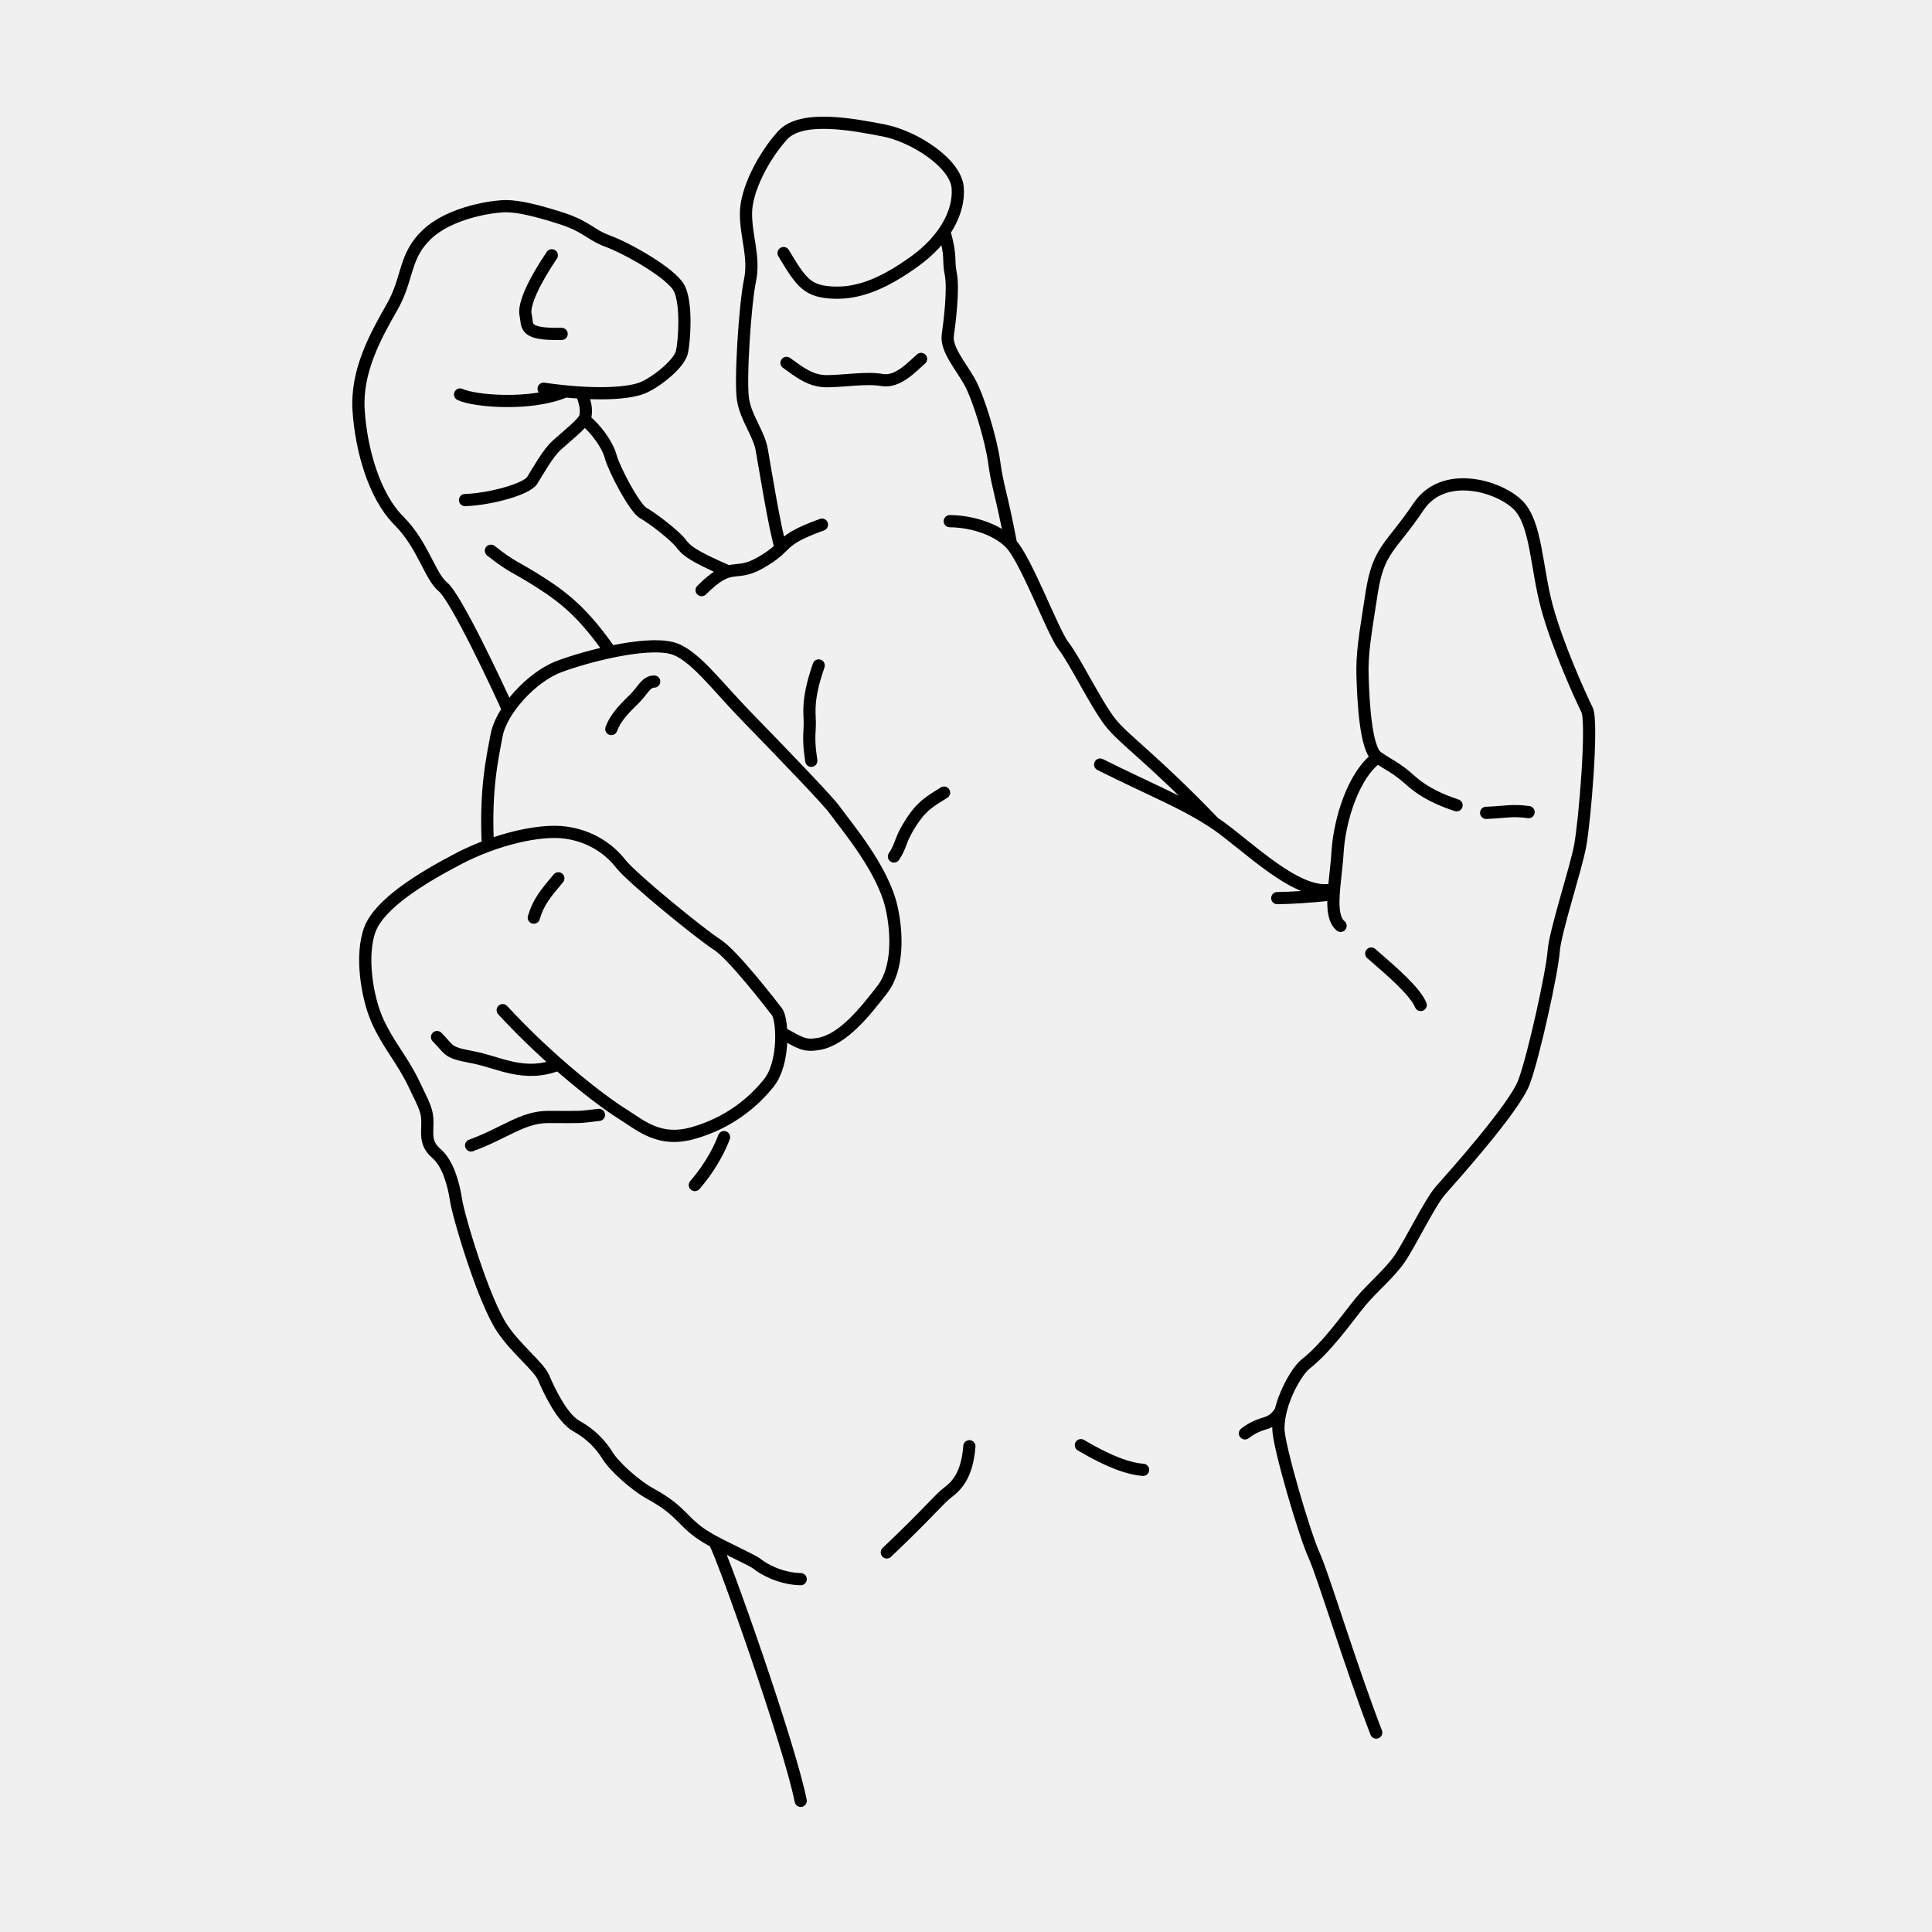
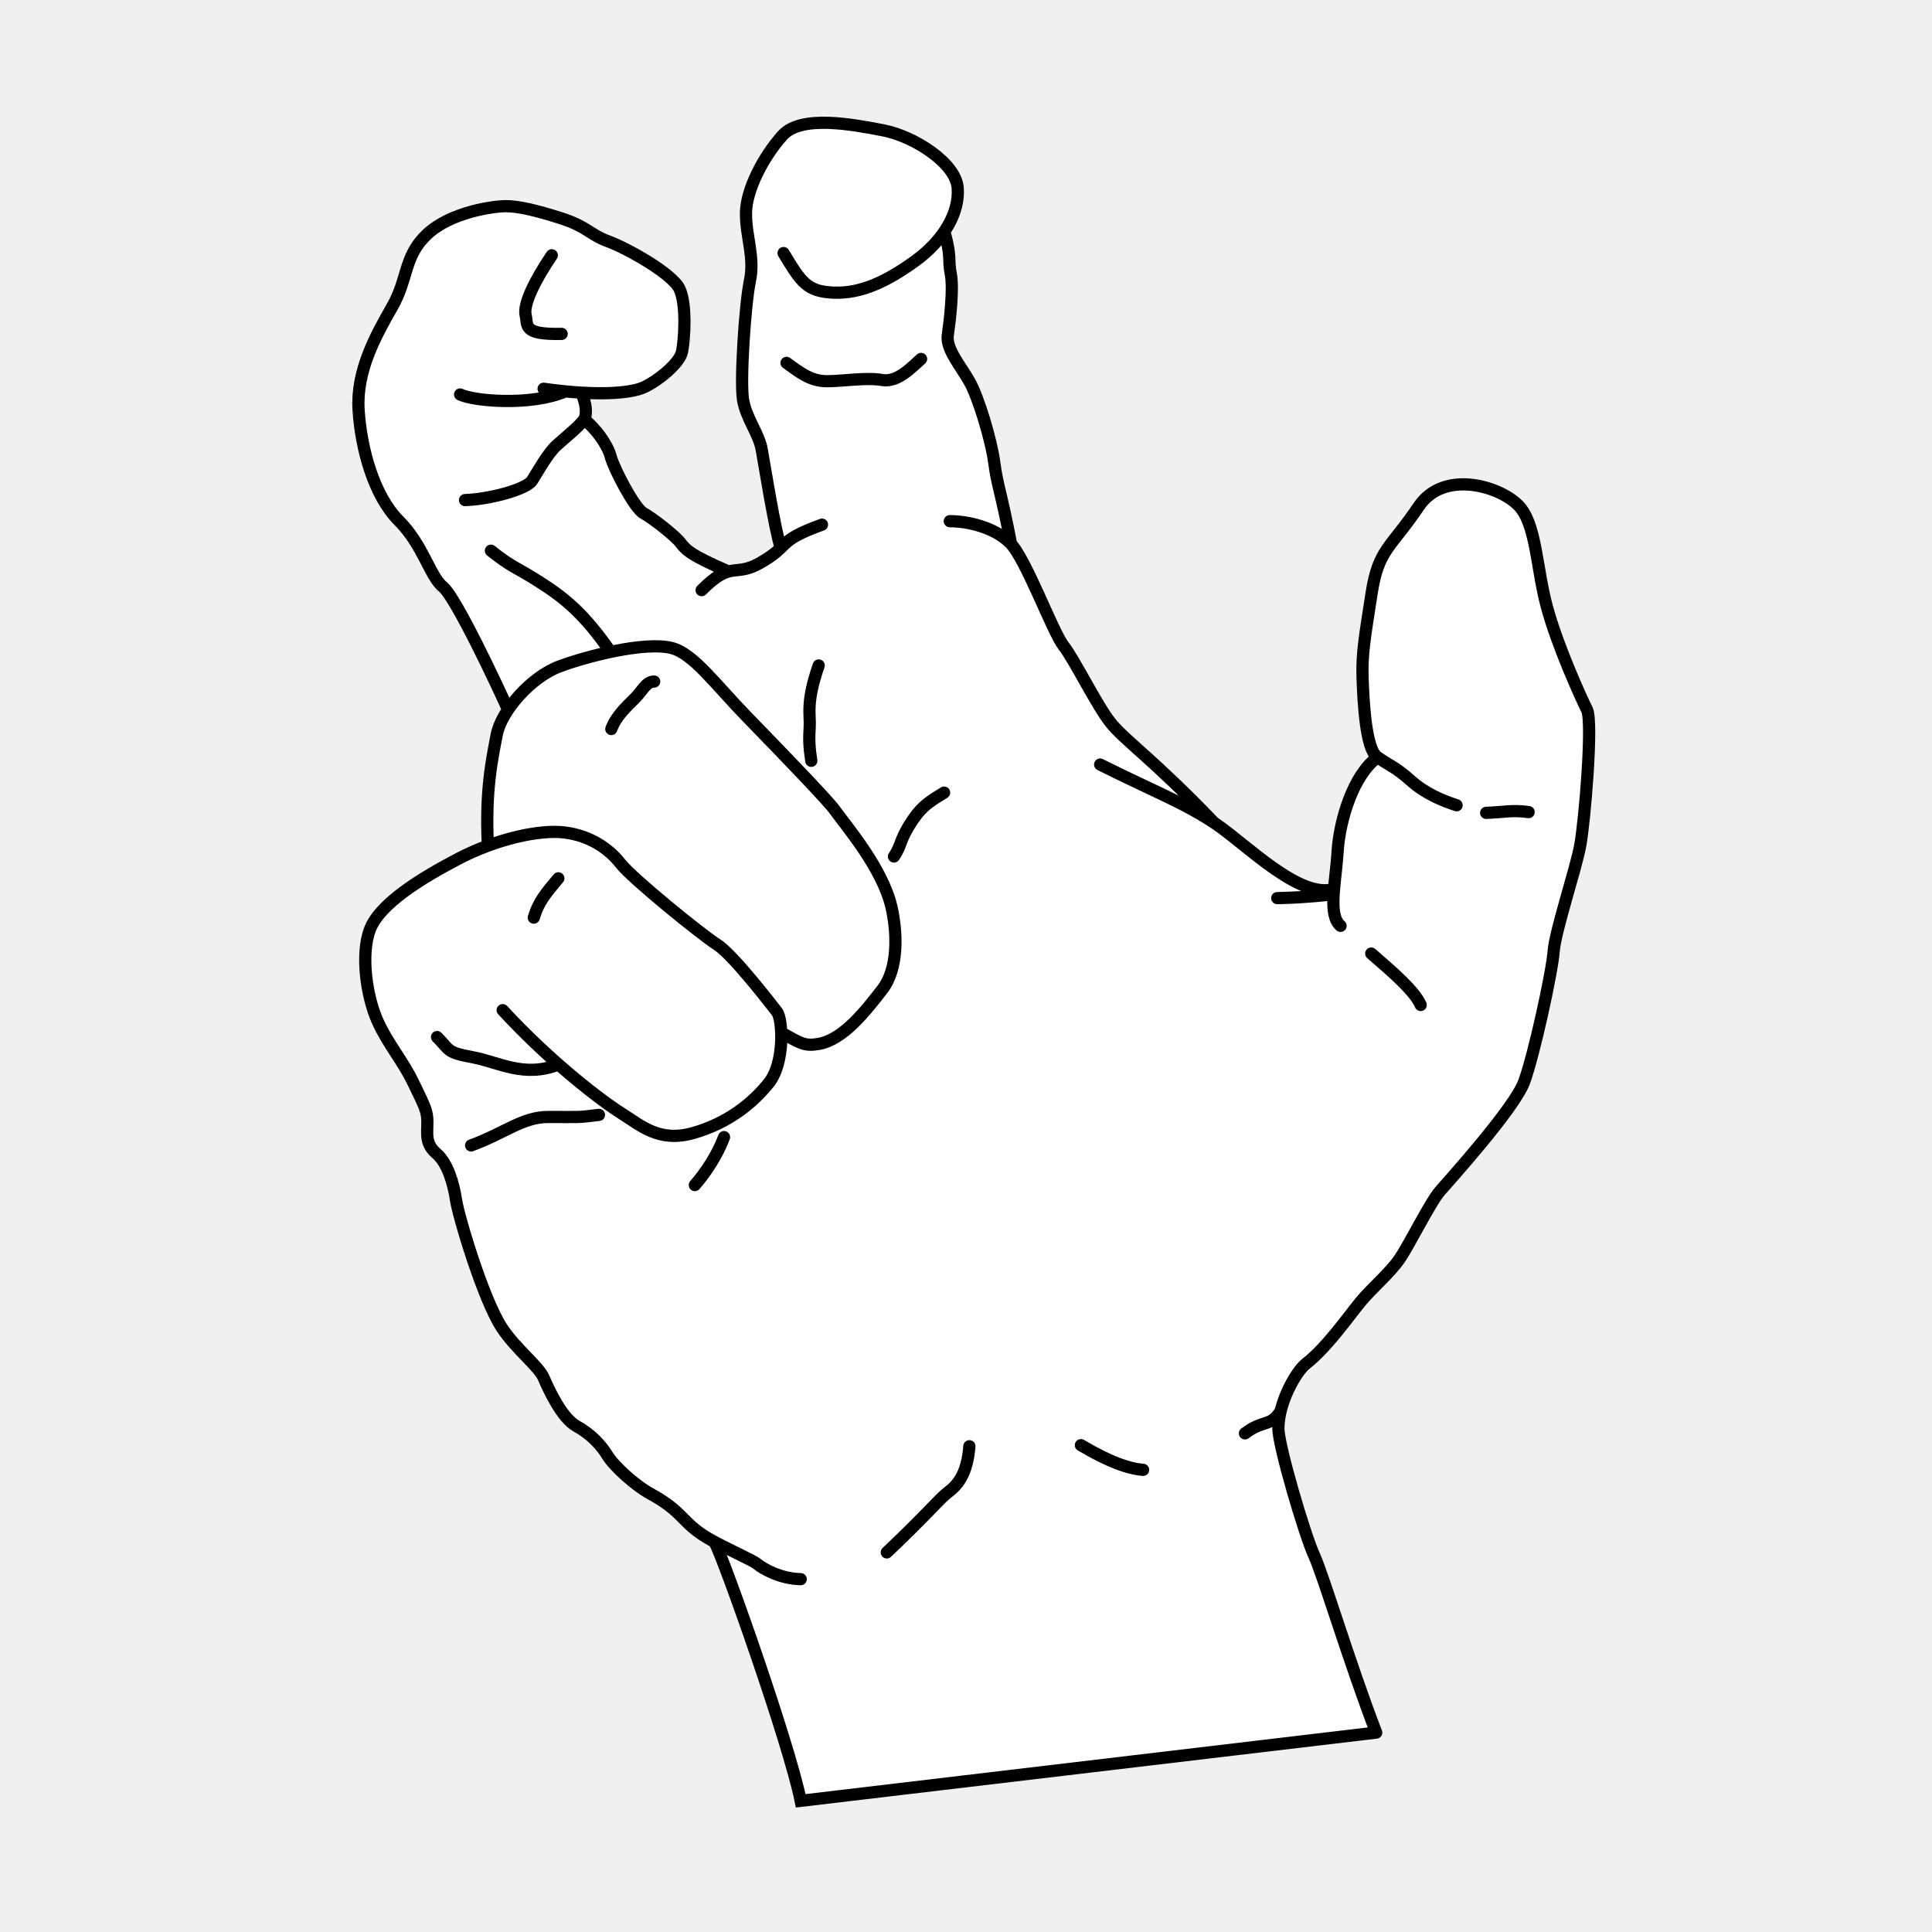
- <svg xmlns="http://www.w3.org/2000/svg" height="285" style="background-color:white" width="285">
-   <path d="m 105.392,227.449 c 1.252,2.078 11.046,29.812 12.724,38.201 m 65.535,-54.205 c 2.689,-2.056 3.746,-0.892 5.264,-3.293 m -29.466,5.033 c 4.271,2.531 7.118,3.48 9.175,3.638 m -37.806,12.18 c 6.169,-5.853 7.751,-7.909 9.016,-8.858 1.265,-0.949 2.847,-2.531 3.164,-6.802 m -40.498,-38.53 c 2.665,-3.075 3.895,-5.945 4.305,-7.072 m -37.31,1.23 c 5.022,-1.845 7.584,-4.202 11.377,-4.202 5.126,0 4.1,0.102 7.482,-0.307 m -23.882,-11.48 c 1.947,1.948 1.332,2.255 5.227,2.972 3.895,0.718 7.546,3.074 12.69,1.076 m 56.877,-40.106 c -2.102,1.268 -2.754,1.812 -3.479,2.573 -0.725,0.761 -1.776,2.319 -2.392,3.588 -0.616,1.268 -0.689,2.029 -1.522,3.262 M 120.771,98.167 c -1.932,5.555 -1.208,7.246 -1.328,9.058 -0.121,1.812 -0.075,2.963 0.235,5.005 m -40.935,23.134 c 0.725,-2.415 1.812,-3.623 3.623,-5.797 m 7.814,-22.025 c 0.683,-1.879 2.264,-3.318 3.459,-4.513 1.196,-1.196 1.665,-2.489 2.86,-2.489 M 72.418,81.24 c 3.245,2.562 3.416,2.22 7.173,4.612 3.758,2.391 6.61,4.741 10.478,10.313 M 71.971,124.749 c -0.407,-8.154 0.618,-12.766 1.301,-16.352 0.683,-3.587 5.124,-8.54 9.223,-10.077 4.099,-1.537 12.629,-3.717 16.567,-2.733 3.204,0.801 6.448,5.35 11.077,10.106 5.941,6.104 12.046,12.462 13.006,13.806 1.708,2.391 7.064,8.604 8.369,14.347 0.854,3.758 1.025,9.052 -1.366,12.127 -2.391,3.074 -5.728,7.406 -9.394,8.027 -2.13,0.361 -2.656,-0.116 -5.512,-1.68 m -41.087,-3.307 c 7.005,7.609 14.613,13.406 17.512,15.217 2.899,1.812 5.555,4.348 10.628,2.899 5.072,-1.449 8.696,-4.348 11.111,-7.367 2.415,-3.019 2.053,-9.42 1.208,-10.507 -0.845,-1.087 -6.522,-8.454 -8.816,-9.903 -2.295,-1.449 -12.56,-9.782 -14.251,-11.956 -1.691,-2.174 -4.469,-4.106 -8.212,-4.589 -3.744,-0.483 -10.145,0.966 -15.7,3.865 -5.555,2.899 -11.594,6.642 -13.043,10.386 -1.449,3.744 -0.483,10.024 1.087,13.526 1.57,3.502 3.623,5.676 5.314,9.179 1.691,3.502 2.053,4.106 2.053,5.797 0,1.691 -0.362,3.14 1.328,4.589 1.691,1.449 2.536,4.469 2.899,6.884 0.362,2.415 4.015,14.674 6.763,18.84 2.067,3.134 5.435,5.676 6.159,7.367 0.725,1.691 2.657,5.918 4.831,7.126 2.174,1.208 3.623,2.778 4.589,4.348 0.966,1.57 3.985,4.348 6.401,5.676 4.831,2.657 4.469,4.106 8.212,6.401 2.127,1.304 6.698,3.285 7.475,3.922 0.86,0.706 3.394,2.177 6.413,2.237 M 68.598,73.771 c 3.623,-0.121 9.058,-1.57 9.903,-2.899 0.845,-1.328 2.295,-3.985 3.623,-5.193 1.328,-1.208 4.106,-3.382 4.227,-4.227 0.121,-0.845 0.195,-1.5 -0.567,-3.528 m -17.911,0.267 c 1.932,0.966 10.403,1.745 15.527,-0.456 M 81.4,37.66 c -2.536,3.744 -4.227,7.246 -3.865,8.816 0.362,1.57 -0.483,2.899 5.314,2.778 m -2.657,8.092 c 7.609,1.087 12.802,0.725 14.855,-0.242 2.053,-0.966 5.193,-3.502 5.555,-5.193 0.362,-1.691 0.725,-7.005 -0.362,-9.299 -1.087,-2.295 -7.85,-6.039 -10.507,-7.005 -2.657,-0.966 -3.14,-2.174 -6.884,-3.382 -3.744,-1.208 -6.401,-1.812 -8.212,-1.812 -1.812,0 -8.092,0.845 -11.594,4.106 -3.502,3.261 -2.778,6.522 -5.193,10.749 -2.415,4.227 -5.314,9.42 -4.952,15.217 0.362,5.797 2.295,12.681 5.918,16.304 3.623,3.623 4.589,8.212 6.522,9.782 1.932,1.57 8.161,14.857 9.61,18.118 M 107.462,84.307 c -5.652,-2.445 -6.255,-3.169 -7.101,-4.256 -0.845,-1.087 -4.106,-3.623 -5.435,-4.348 -1.328,-0.725 -4.348,-6.522 -4.831,-8.333 -0.483,-1.812 -2.235,-4.183 -3.926,-5.512 m 35.085,15.536 c -6.895,2.507 -4.469,3.019 -9.179,5.676 -3.77,2.127 -4.106,-0.483 -8.575,3.985 m 12.525,-33.524 c 2.023,1.456 3.569,2.703 5.964,2.703 2.391,0 5.806,-0.589 8.133,-0.176 2.333,0.414 4.481,-2.011 5.752,-3.11 m 13.27,27.288 c -1.448,-7.585 -2.032,-8.607 -2.47,-11.964 -0.438,-3.357 -2.335,-9.632 -3.649,-11.967 -1.313,-2.335 -3.503,-4.816 -3.211,-6.859 0.292,-2.043 0.876,-6.859 0.438,-9.049 -0.438,-2.189 0.146,-2.403 -0.948,-6.237 m 39.793,87.202 c -9.072,-9.452 -13.304,-12.225 -15.348,-14.852 -2.043,-2.627 -5.254,-9.195 -6.859,-11.238 -1.605,-2.043 -5.546,-12.843 -7.881,-15.178 -2.335,-2.335 -6.276,-3.211 -8.903,-3.211 M 115.588,37.332 c 2.627,4.378 3.503,5.692 7.443,5.838 3.941,0.146 7.735,-1.605 11.967,-4.67 4.232,-3.065 6.568,-7.151 6.276,-10.8 -0.292,-3.649 -6.422,-7.589 -10.946,-8.465 -4.524,-0.876 -12.113,-2.335 -14.886,0.73 -2.773,3.065 -5.4,8.027 -5.4,11.53 0,3.503 1.313,6.422 0.584,9.924 -0.73,3.503 -1.459,14.74 -1.022,17.513 0.438,2.773 2.335,4.962 2.773,7.443 0.438,2.481 1.917,11.68 2.793,14.453 m 73.244,51.66 c 2.049,-0.044 4.349,-0.138 8.318,-0.566 m -34.442,-19.136 c 7.589,3.795 12.551,5.692 17.076,8.757 4.524,3.065 12.374,11.153 17.425,9.59 m 6.433,-19.43 c -3.572,2.543 -5.615,9.257 -5.907,13.927 -0.292,4.67 -1.459,9.34 0.438,10.946 m 4.524,4.086 c 3.211,2.773 6.422,5.546 7.297,7.589 m -6.564,107.333 c -3.915,-10.179 -7.83,-23.265 -9.172,-26.173 -1.342,-2.908 -5.257,-16.104 -5.257,-18.679 0,-3.92 2.668,-8.46 4.018,-9.516 3.192,-2.498 6.282,-6.978 8.122,-9.206 1.626,-1.969 4.302,-4.208 5.756,-6.333 1.454,-2.125 4.474,-8.277 5.928,-9.955 1.454,-1.678 10.962,-12.192 12.416,-16.107 1.454,-3.915 4.139,-16.219 4.362,-19.239 0.224,-3.02 3.244,-12.036 3.915,-15.615 0.671,-3.579 1.901,-18.276 1.007,-20.066 -0.895,-1.79 -4.362,-9.396 -5.928,-15.212 -1.566,-5.816 -1.541,-12.31 -4.25,-14.988 -2.908,-2.874 -11.01,-5.191 -14.653,0.224 -4.139,6.152 -5.928,6.264 -6.935,12.751 -1.007,6.487 -1.454,8.948 -1.342,12.416 0.112,3.467 0.447,10.514 2.125,11.745 1.678,1.23 2.684,1.454 4.922,3.467 2.237,2.013 4.81,3.02 6.823,3.691 m 4.362,1.119 c 2.908,-0.112 3.803,-0.447 6.264,-0.112" style="fill:none;stroke:#000000;stroke-width:1.8;stroke-linecap:round;stroke-miterlimit:4;stroke-opacity:1;stroke-dasharray:none;display:inline" />
+ <svg xmlns="http://www.w3.org/2000/svg" height="285" width="285" version="1.1" id="svg1">
+   <defs id="defs1" />
+   <path style="background-color:white;fill:#ffffff" d="m 118.522,265.672 -12.673,-37.745 -11.488,-8.388 -8.752,-8.844 -4.832,-5.744 -3.556,-5.197 -5.197,-7.202 -6.291,-21.243 -3.009,-4.012 -0.274,-4.559 -8.297,-15.043 0.547,-11.943 8.114,-6.382 9.208,-5.288 1.185,-17.414 1.459,-2.826 -8.752,-16.775 -2.462,-2.37 -3.191,-6.382 -4.103,-4.65 -3.829,-14.679 6.838,-16.775 2.826,-7.476 11.488,-4.741 10.758,2.553 15.864,9.299 0.912,10.667 -5.744,4.741 -9.391,0.638 1.094,5.288 3.556,3.829 3.191,8.297 5.379,2.917 5.106,5.106 6.2,1.094 4.65,-4.194 -3.464,-16.867 -2.553,-4.285 2.006,-22.246 -1.094,-6.838 5.47,-10.393 5.47,-1.732 12.764,2.279 6.655,4.741 0.638,6.564 -1.915,3.373 1.823,8.57 -1.185,8.205 4.65,7.476 5.288,21.972 9.026,17.596 5.47,8.57 15.955,14.861 9.664,7.567 6.929,1.915 1.368,-12.126 4.65,-8.114 -1.915,-9.938 1.732,-16.228 6.291,-10.393 5.379,-3.373 9.117,1.915 2.826,6.564 2.553,11.852 5.744,13.858 -1.276,19.602 -4.103,14.223 -4.65,21.06 -13.493,17.231 -5.926,9.755 -14.861,16.684 -1.368,7.567 2.644,11.67 11.943,32.274 z" id="path2" />
+   <path d="m 183.651,211.445 c 2.689,-2.056 3.746,-0.892 5.264,-3.293 m -29.466,5.033 c 4.271,2.531 7.118,3.48 9.175,3.638 m -37.806,12.18 c 6.169,-5.853 7.751,-7.909 9.016,-8.858 1.265,-0.949 2.847,-2.531 3.164,-6.802 m -40.498,-38.53 c 2.665,-3.075 3.895,-5.945 4.305,-7.072 m -37.31,1.23 c 5.022,-1.845 7.584,-4.202 11.377,-4.202 5.126,0 4.1,0.102 7.482,-0.307 m -23.882,-11.48 c 1.947,1.948 1.332,2.255 5.227,2.972 3.895,0.718 7.546,3.074 12.69,1.076 m 56.877,-40.106 c -2.102,1.268 -2.754,1.812 -3.479,2.573 -0.725,0.761 -1.776,2.319 -2.392,3.588 -0.616,1.268 -0.689,2.029 -1.522,3.262 M 120.771,98.167 c -1.932,5.555 -1.208,7.246 -1.328,9.058 -0.121,1.812 -0.075,2.963 0.235,5.005 m -40.935,23.134 c 0.725,-2.415 1.812,-3.623 3.623,-5.797 m 7.814,-22.025 c 0.683,-1.879 2.264,-3.318 3.459,-4.513 1.196,-1.196 1.665,-2.489 2.86,-2.489 M 72.418,81.24 c 3.245,2.562 3.416,2.22 7.173,4.612 3.758,2.391 6.61,4.741 10.478,10.313 M 71.971,124.749 c -0.407,-8.154 0.618,-12.766 1.301,-16.352 0.683,-3.587 5.124,-8.54 9.223,-10.077 4.099,-1.537 12.629,-3.717 16.567,-2.733 3.204,0.801 6.448,5.35 11.077,10.106 5.941,6.104 12.046,12.462 13.006,13.806 1.708,2.391 7.064,8.604 8.369,14.347 0.854,3.758 1.025,9.052 -1.366,12.127 -2.391,3.074 -5.728,7.406 -9.394,8.027 -2.13,0.361 -2.656,-0.116 -5.512,-1.68 m -41.087,-3.307 c 7.005,7.609 14.613,13.406 17.512,15.217 2.899,1.812 5.555,4.348 10.628,2.899 5.072,-1.449 8.696,-4.348 11.111,-7.367 2.415,-3.019 2.053,-9.42 1.208,-10.507 -0.845,-1.087 -6.522,-8.454 -8.816,-9.903 -2.295,-1.449 -12.56,-9.782 -14.251,-11.956 -1.691,-2.174 -4.469,-4.106 -8.212,-4.589 -3.744,-0.483 -10.145,0.966 -15.7,3.865 -5.555,2.899 -11.594,6.642 -13.043,10.386 -1.449,3.744 -0.483,10.024 1.087,13.526 1.57,3.502 3.623,5.676 5.314,9.179 1.691,3.502 2.053,4.106 2.053,5.797 0,1.691 -0.362,3.14 1.328,4.589 1.691,1.449 2.536,4.469 2.899,6.884 0.362,2.415 4.015,14.674 6.763,18.84 2.067,3.134 5.435,5.676 6.159,7.367 0.725,1.691 2.657,5.918 4.831,7.126 2.174,1.208 3.623,2.778 4.589,4.348 0.966,1.57 3.985,4.348 6.401,5.676 4.831,2.657 4.469,4.106 8.212,6.401 2.127,1.304 6.698,3.285 7.475,3.922 0.86,0.706 3.394,2.177 6.413,2.237 M 68.598,73.771 c 3.623,-0.121 9.058,-1.57 9.903,-2.899 0.845,-1.328 2.295,-3.985 3.623,-5.193 1.328,-1.208 4.106,-3.382 4.227,-4.227 0.121,-0.845 0.195,-1.5 -0.567,-3.528 m -17.911,0.267 c 1.932,0.966 10.403,1.745 15.527,-0.456 M 81.4,37.66 c -2.536,3.744 -4.227,7.246 -3.865,8.816 0.362,1.57 -0.483,2.899 5.314,2.778 m -2.657,8.092 c 7.609,1.087 12.802,0.725 14.855,-0.242 2.053,-0.966 5.193,-3.502 5.555,-5.193 0.362,-1.691 0.725,-7.005 -0.362,-9.299 -1.087,-2.295 -7.85,-6.039 -10.507,-7.005 -2.657,-0.966 -3.14,-2.174 -6.884,-3.382 -3.744,-1.208 -6.401,-1.812 -8.212,-1.812 -1.812,0 -8.092,0.845 -11.594,4.106 -3.502,3.261 -2.778,6.522 -5.193,10.749 -2.415,4.227 -5.314,9.42 -4.952,15.217 0.362,5.797 2.295,12.681 5.918,16.304 3.623,3.623 4.589,8.212 6.522,9.782 1.932,1.57 8.161,14.857 9.61,18.118 M 107.462,84.307 c -5.652,-2.445 -6.255,-3.169 -7.101,-4.256 -0.845,-1.087 -4.106,-3.623 -5.435,-4.348 -1.328,-0.725 -4.348,-6.522 -4.831,-8.333 -0.483,-1.812 -2.235,-4.183 -3.926,-5.512 m 35.085,15.536 c -6.895,2.507 -4.469,3.019 -9.179,5.676 -3.77,2.127 -4.106,-0.483 -8.575,3.985 m 12.525,-33.524 c 2.023,1.456 3.569,2.703 5.964,2.703 2.391,0 5.806,-0.589 8.133,-0.176 2.333,0.414 4.481,-2.011 5.752,-3.11 m 13.27,27.288 c -1.448,-7.585 -2.032,-8.607 -2.47,-11.964 -0.438,-3.357 -2.335,-9.632 -3.649,-11.967 -1.313,-2.335 -3.503,-4.816 -3.211,-6.859 0.292,-2.043 0.876,-6.859 0.438,-9.049 -0.438,-2.189 0.146,-2.403 -0.948,-6.237 m 39.793,87.202 c -9.072,-9.452 -13.304,-12.225 -15.348,-14.852 -2.043,-2.627 -5.254,-9.195 -6.859,-11.238 -1.605,-2.043 -5.546,-12.843 -7.881,-15.178 -2.335,-2.335 -6.276,-3.211 -8.903,-3.211 M 115.588,37.332 c 2.627,4.378 3.503,5.692 7.443,5.838 3.941,0.146 7.735,-1.605 11.967,-4.67 4.232,-3.065 6.568,-7.151 6.276,-10.8 -0.292,-3.649 -6.422,-7.589 -10.946,-8.465 -4.524,-0.876 -12.113,-2.335 -14.886,0.73 -2.773,3.065 -5.4,8.027 -5.4,11.53 0,3.503 1.313,6.422 0.584,9.924 -0.73,3.503 -1.459,14.74 -1.022,17.513 0.438,2.773 2.335,4.962 2.773,7.443 0.438,2.481 1.917,11.68 2.793,14.453 m 73.244,51.66 c 2.049,-0.044 4.349,-0.138 8.318,-0.566 m -34.442,-19.136 c 7.589,3.795 12.551,5.692 17.076,8.757 4.524,3.065 12.374,11.153 17.425,9.59 m 6.433,-19.43 c -3.572,2.543 -5.615,9.257 -5.907,13.927 -0.292,4.67 -1.459,9.34 0.438,10.946 m 4.524,4.086 c 3.211,2.773 6.422,5.546 7.297,7.589 m -6.564,107.333 c -3.915,-10.179 -7.83,-23.265 -9.172,-26.173 -1.342,-2.908 -5.257,-16.104 -5.257,-18.679 0,-3.92 2.668,-8.46 4.018,-9.516 3.192,-2.498 6.282,-6.978 8.122,-9.206 1.626,-1.969 4.302,-4.208 5.756,-6.333 1.454,-2.125 4.474,-8.277 5.928,-9.955 1.454,-1.678 10.962,-12.192 12.416,-16.107 1.454,-3.915 4.139,-16.219 4.362,-19.239 0.224,-3.02 3.244,-12.036 3.915,-15.615 0.671,-3.579 1.901,-18.276 1.007,-20.066 -0.895,-1.79 -4.362,-9.396 -5.928,-15.212 -1.566,-5.816 -1.541,-12.31 -4.25,-14.988 -2.908,-2.874 -11.01,-5.191 -14.653,0.224 -4.139,6.152 -5.928,6.264 -6.935,12.751 -1.007,6.487 -1.454,8.948 -1.342,12.416 0.112,3.467 0.447,10.514 2.125,11.745 1.678,1.23 2.684,1.454 4.922,3.467 2.237,2.013 4.81,3.02 6.823,3.691 m 4.362,1.119 c 2.908,-0.112 3.803,-0.447 6.264,-0.112 M 105.392,227.449 c 1.252,2.078 11.046,29.812 12.724,38.201 l 84.896,-10.067" style="fill:none;stroke:#000000;stroke-width:1.8;stroke-linecap:round;stroke-miterlimit:4;stroke-opacity:1;stroke-dasharray:none;display:inline" id="path1" />
</svg>
